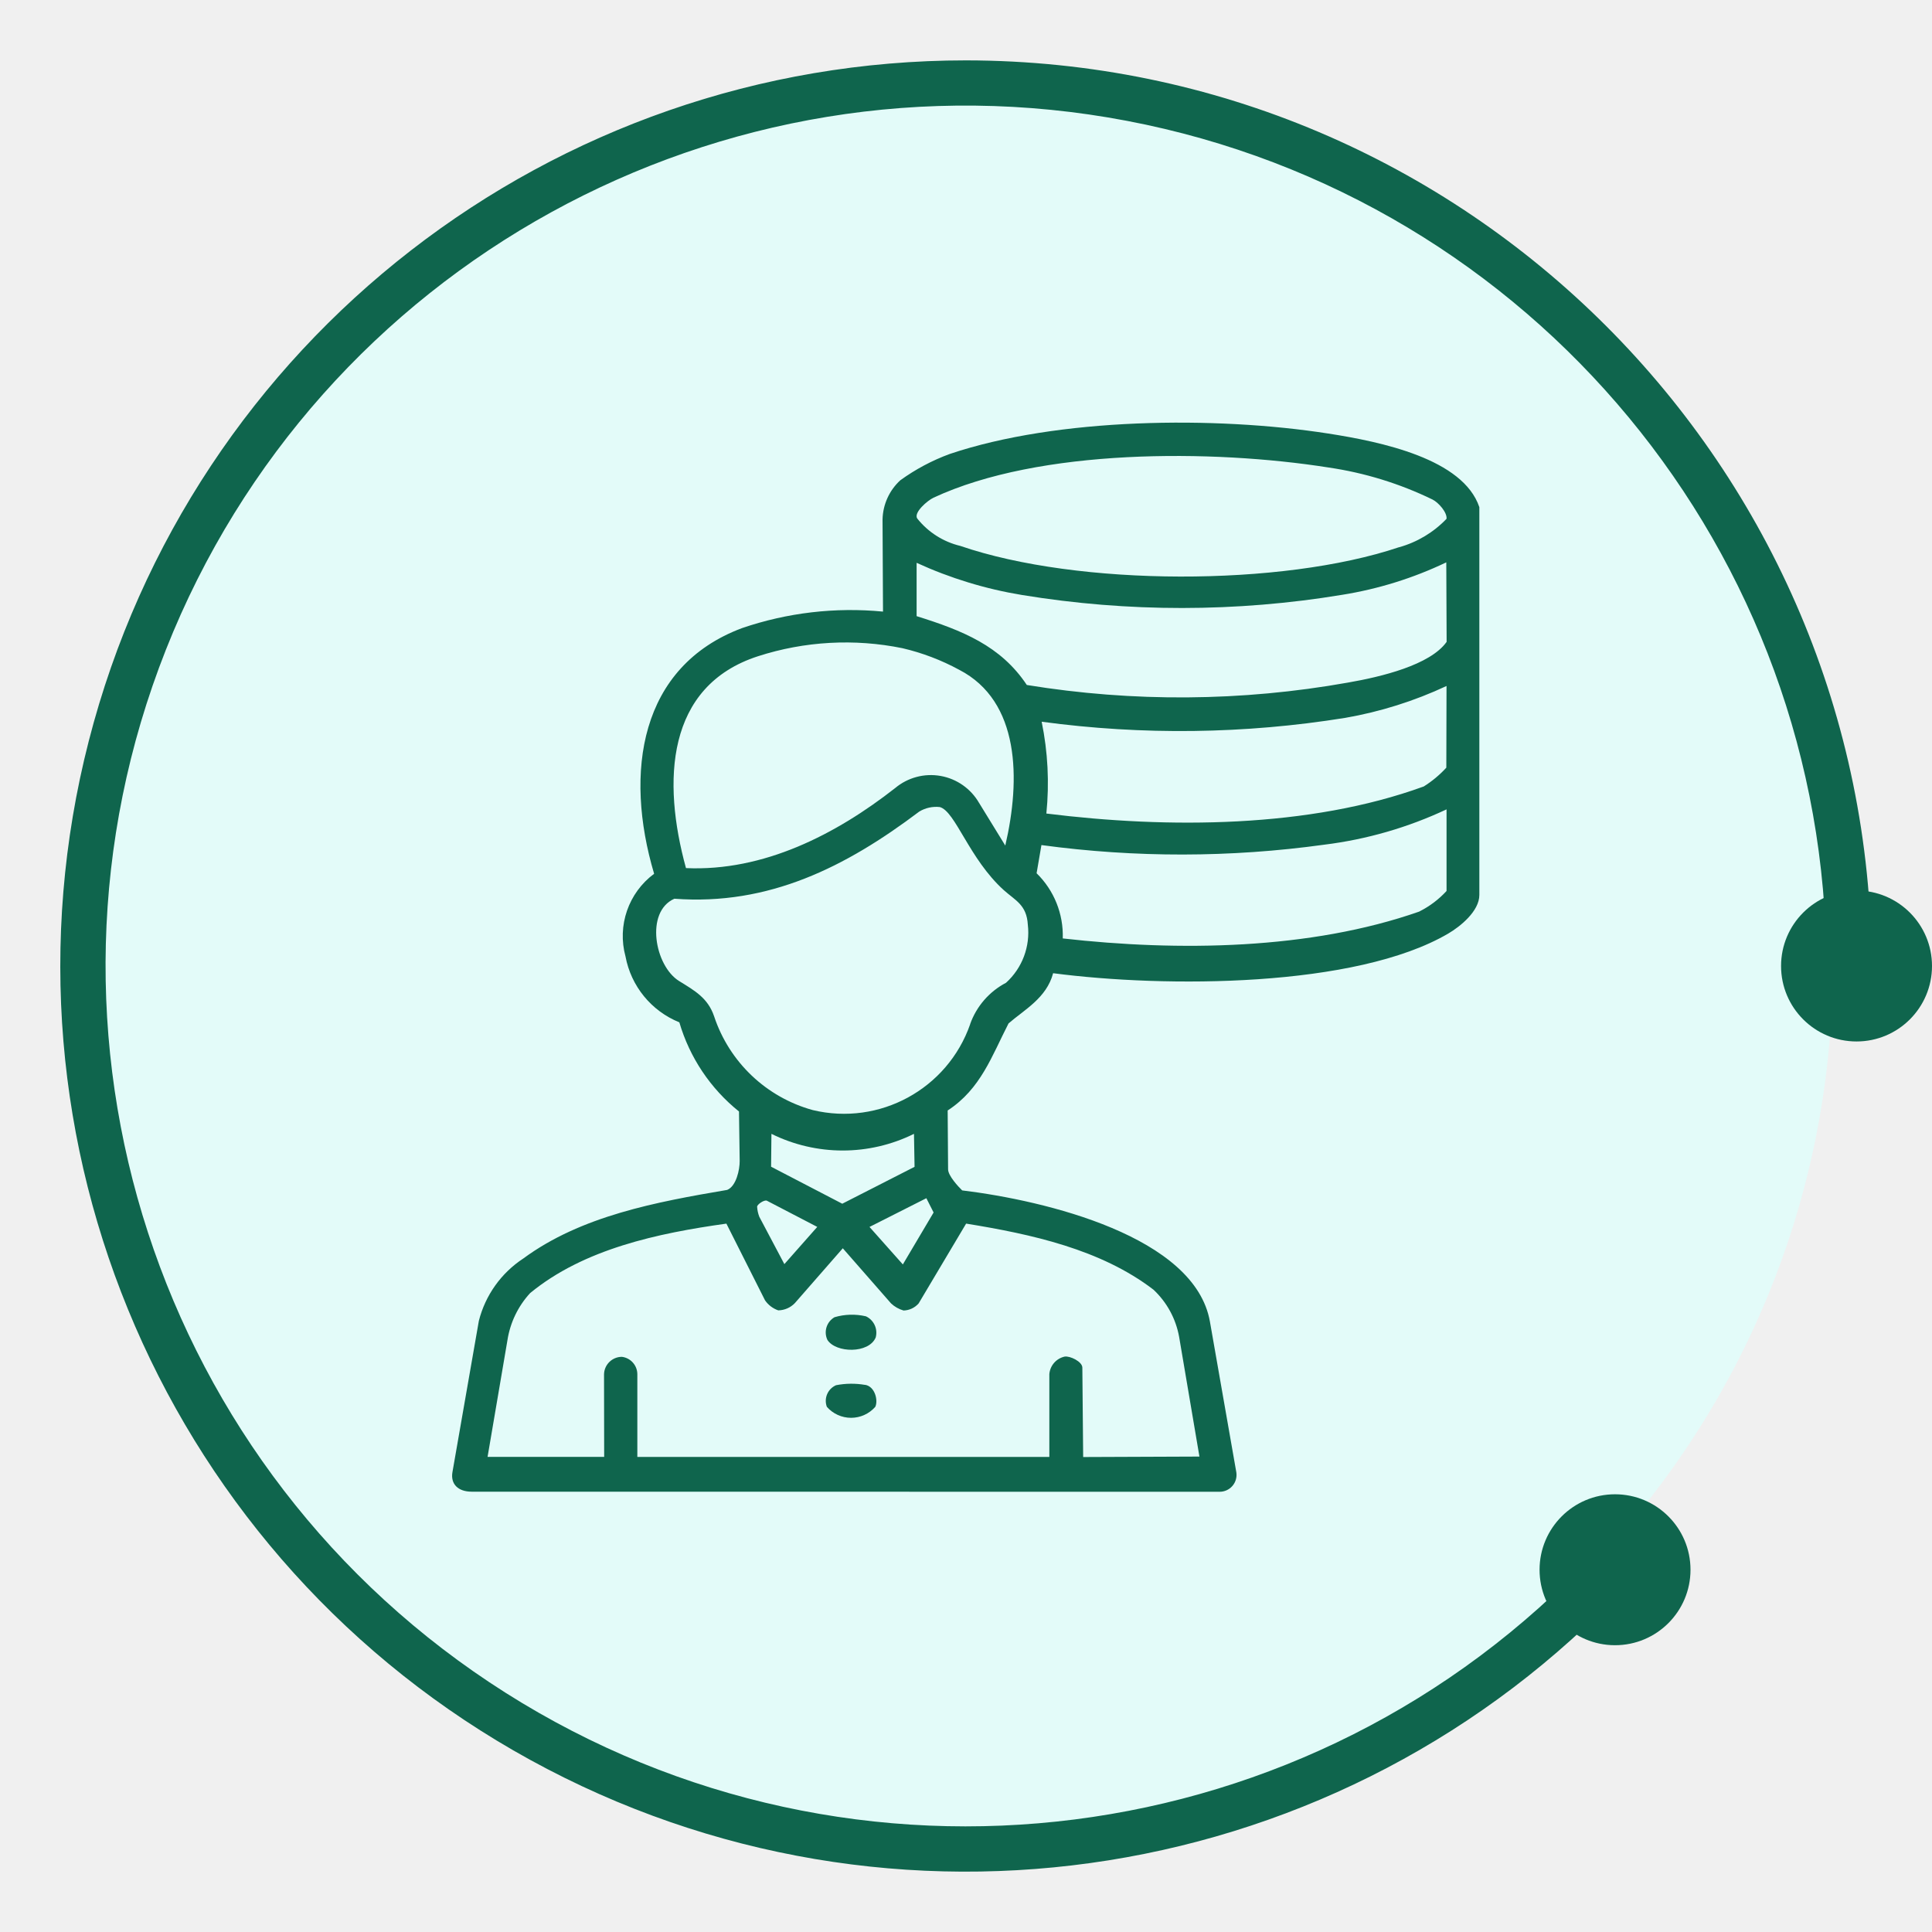
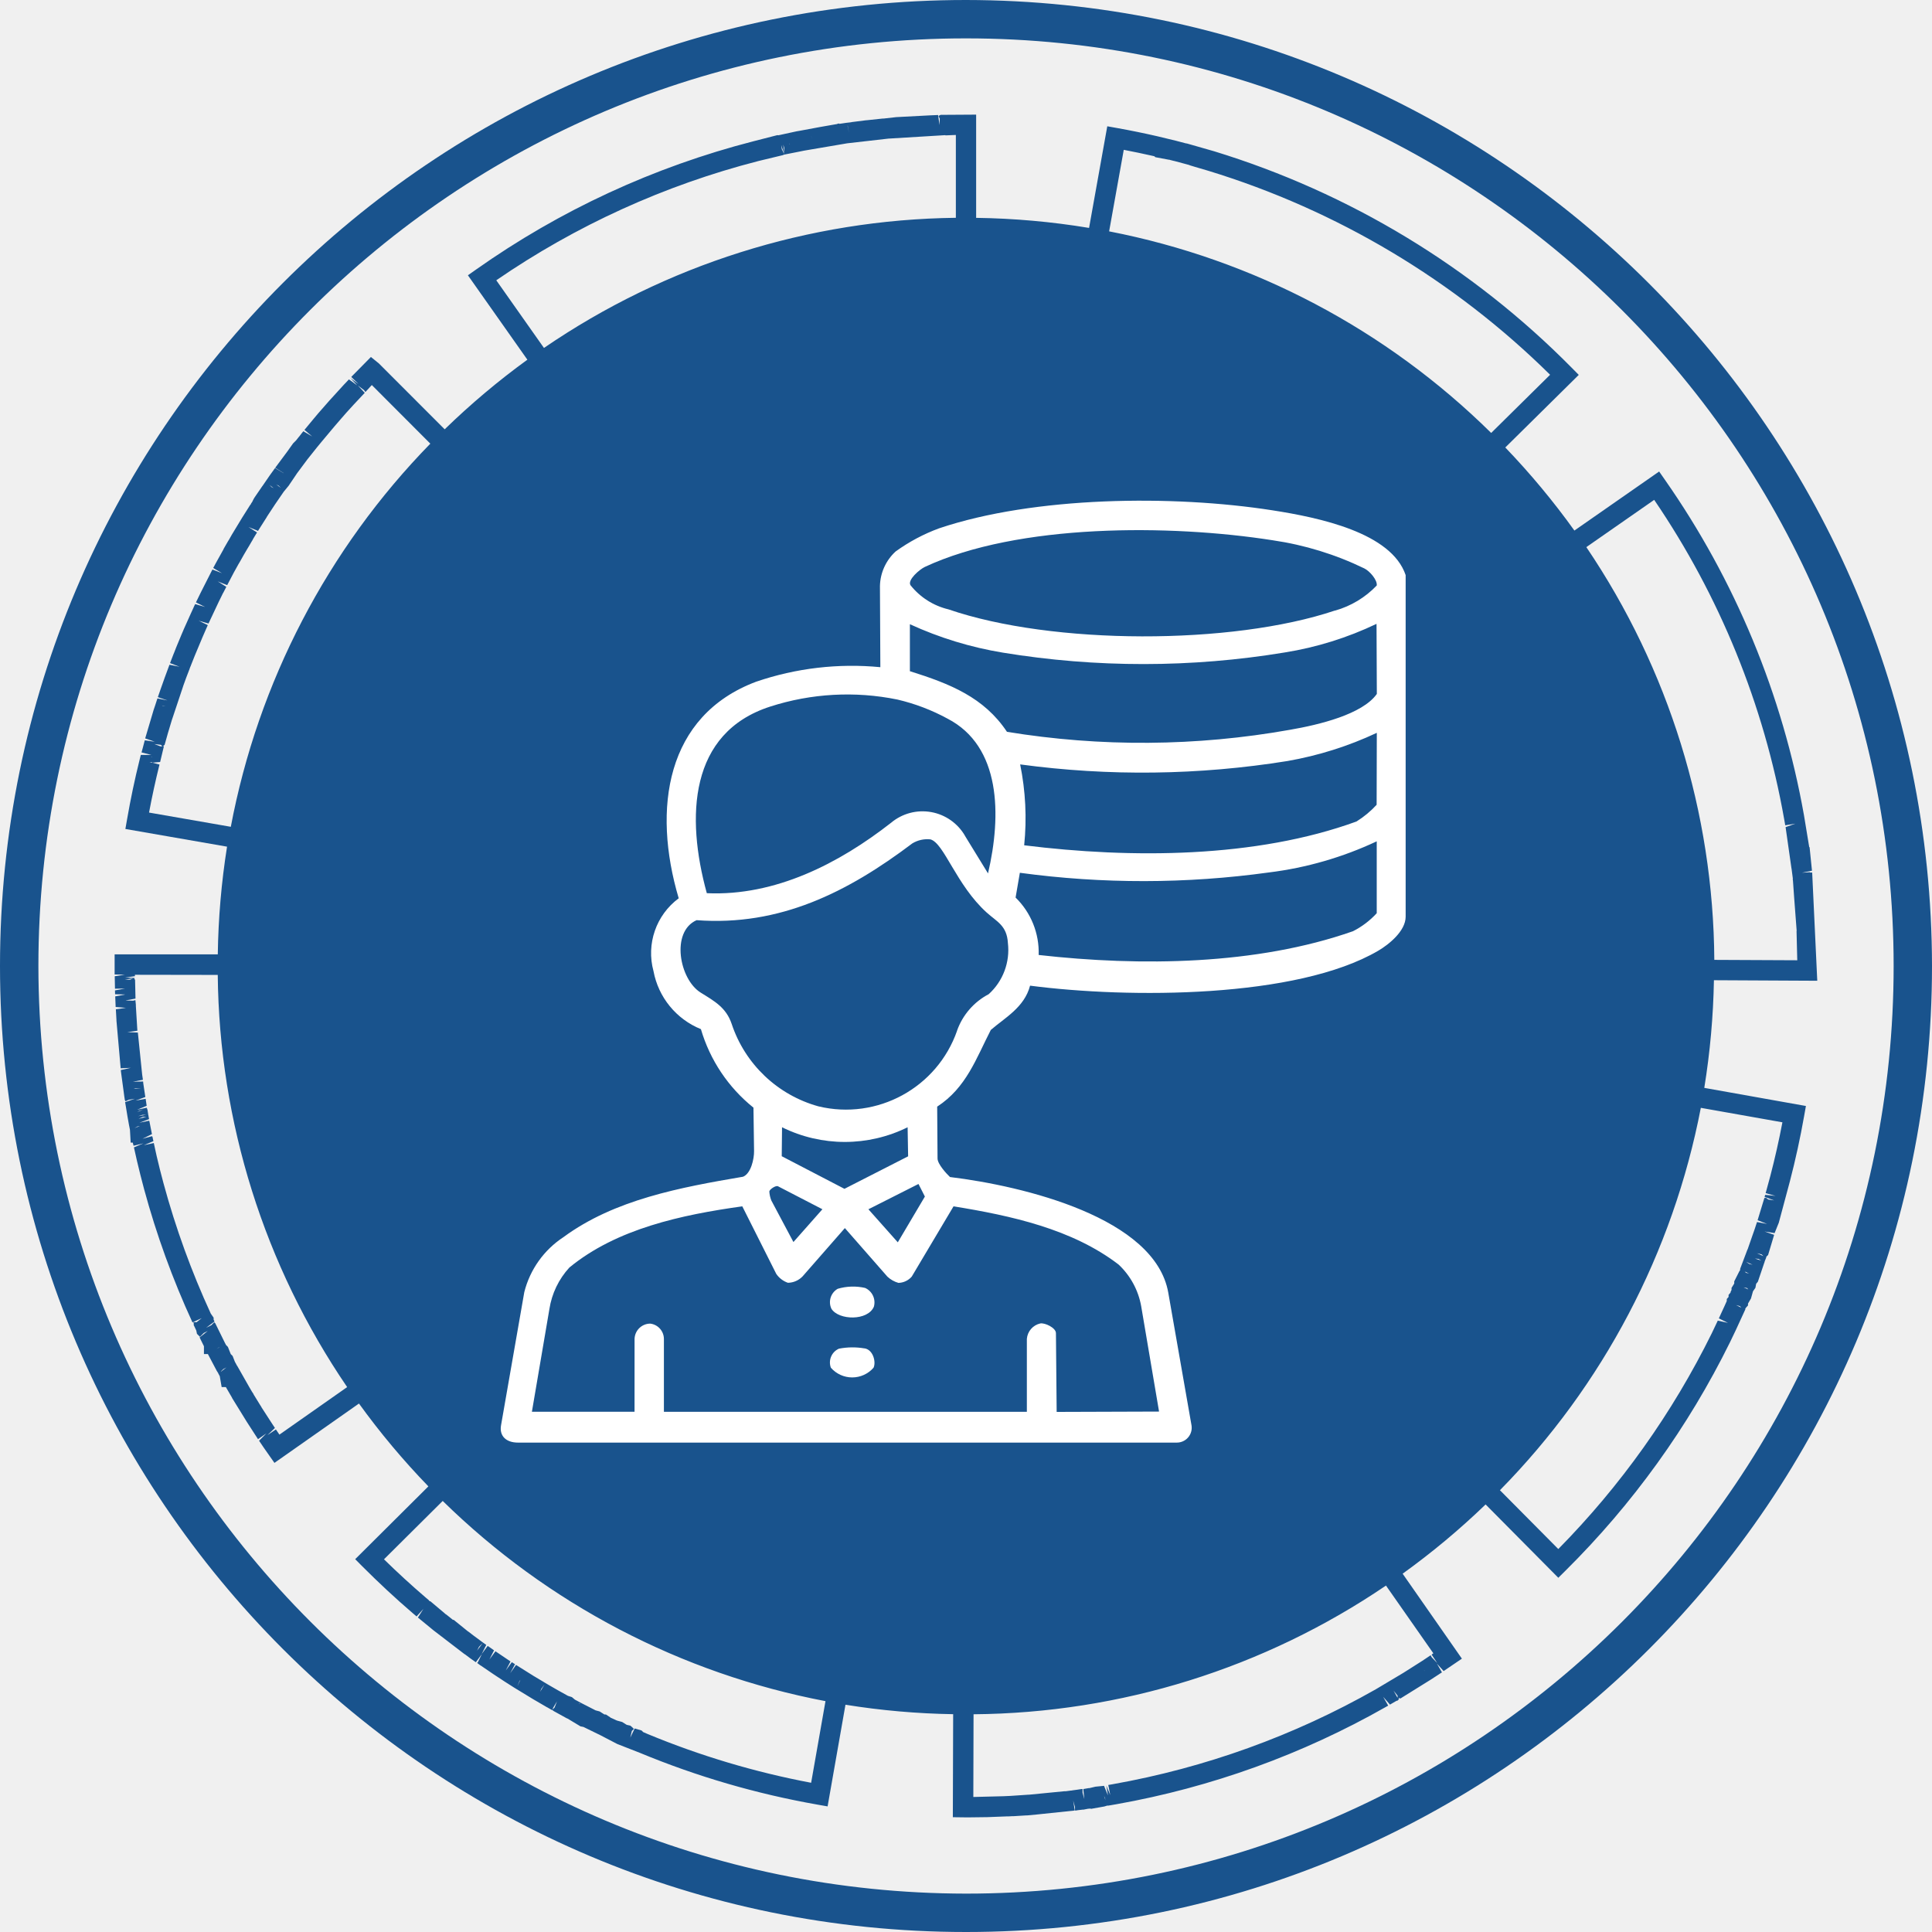
<svg xmlns="http://www.w3.org/2000/svg" width="96" height="96" viewBox="0 0 96 96">
  <defs>
    <clipPath id="clip-path">
-       <rect id="Rectangle_456267" data-name="Rectangle 456267" width="96" height="96" fill="none" />
+       <path id="Trazado_1031300" data-name="Trazado 1031300" d="M1.908,48A46.093,46.093,0,1,1,48,94.093,46.145,46.145,0,0,1,1.908,48M48,0A48,48,0,1,0,96,48,48.054,48.054,0,0,0,48,0Z" fill="#19538d" />
    </clipPath>
    <clipPath id="clip-path-2">
-       <rect id="Rectangle_462605" data-name="Rectangle 462605" width="51.046" height="53.121" fill="#0f654d" />
+       <path id="Trazado_1031301" data-name="Trazado 1031301" d="M32.931,102.036h0Z" transform="translate(-32.926 -102.034)" fill="#19538d" />
+     </clipPath>
+     <clipPath id="clip-path-3">
+       <path id="Trazado_1031302" data-name="Trazado 1031302" d="M13.892,29.206v.027l.08-.1Z" transform="translate(-13.892 -29.128)" fill="#19538d" />
+     </clipPath>
+     <clipPath id="clip-path-4">
+       <path id="Trazado_1031303" data-name="Trazado 1031303" d="M5.942,60.741l0-.04h0a.13.13,0,0,0,0,.041" transform="translate(-5.937 -60.7)" fill="#19538d" />
+     </clipPath>
+     <clipPath id="clip-path-5">
+       <path id="Trazado_1031304" data-name="Trazado 1031304" d="M107.924,54.334h0v0Z" transform="translate(-107.924 -54.311)" fill="#19538d" />
+     </clipPath>
+     <clipPath id="clip-path-6">
+       <path id="Trazado_1031305" data-name="Trazado 1031305" d="M9,42.915H9l.01-.034Z" transform="translate(-9.002 -42.882)" fill="#19538d" />
+     </clipPath>
+     <clipPath id="clip-path-7">
+       <path id="Trazado_1031306" data-name="Trazado 1031306" d="M70.378,8.861l-.026-.01h0l.03.011" transform="translate(-70.348 -8.85)" fill="#19538d" />
+     </clipPath>
+     <clipPath id="clip-path-8">
+       <path id="Trazado_1031307" data-name="Trazado 1031307" d="M17.484,26.319h0v0Z" transform="translate(-17.484 -26.318)" fill="#19538d" />
+     </clipPath>
+     <clipPath id="clip-path-9">
+       <path id="Trazado_1031308" data-name="Trazado 1031308" d="M14.7,28.076a.5.5,0,0,0-.057.079l.033-.042.025-.036Z" transform="translate(-14.639 -28.076)" fill="#19538d" />
+     </clipPath>
+     <clipPath id="clip-path-10">
+       <path id="Trazado_1031309" data-name="Trazado 1031309" d="M11.89,67.969l-.007-.012ZM59.246,8.325l-.017,0,.017,0M54.985,89.432l-.016-.085.075.206ZM30.43,85.443l.033.016,0,.012Zm-.85-.417-.012-.007.018.009Zm-.431-.15.01-.01,0,.012Zm-.291-.139.006-.007.072.034,0,.008Zm-1.272.233.195-.328-.121.31-.1.1Zm1.044-.342,0,0,.006,0,0,0Zm40.906-.181-.187-.335.2.248v.1ZM27,84.021l.161-.214-.218.359Zm-1.087-.377.05-.074-.133.289-.006.007ZM70.872,83.1l0-.007.036.055ZM23.906,81.931l.182-.181-.28.375Zm24.573,3.354A37,37,0,0,0,68.972,78.89l2.355,3.367-.088.062.281.421-.275-.287-.053-.1-.026.017,0,0-.392.262v0l-.946.6,0,0-1.364.813a40.934,40.934,0,0,1-13.067,4.715l-.224.039.1.5-.2-.479.085.5-.195-.479-.426.042-.3.071-.038,0-.267.047.052.5-.089-.318V89l-.049,0v0l-.226.035v0l-.553.074a.545.545,0,0,0-.07,0l-1.747.171c-.025,0-.046.006-.029,0l-.92.062.089.5-.089-.5-.375.017-.031,0-1.427.036Zm-27.034-5.64-.179-.152c-.711-.609-1.41-1.249-2.082-1.908l2.918-2.9a37.092,37.092,0,0,0,19.02,9.948l-.713,4.056a41.063,41.063,0,0,1-8.118-2.42l-.229-.1-.079-.079-.341-.1-.219.456.077-.33.105-.105-.067-.057,0-.009-.112-.094-.18-.039-.226-.143-.258-.071v0l-.05-.022h0l-.248-.114-.251-.165h-.073l-.241-.153-.2-.053h0l-.742-.38v0l-.287-.153h0l-.15-.126-.195-.062h0l-.458-.255-.046-.025h0l-.466-.269h0l-.152-.09,0,0-.063-.038-.01-.007h0l-.41-.245a.81.81,0,0,0-.1-.059l-.854-.536,0,0-.023-.009-.286.407.238-.447-.159-.1-.3.411.235-.447-.748-.506-.3.407.23-.454-.236-.166-.012-.007-.068-.047-.3.406.23-.456-.171-.121,0,0-.477-.353,0,0-.233-.181h0l-.006,0a.472.472,0,0,0-.061-.046l-.672-.544H22.6l0-.007-.272-.219h0l-.075-.057,0,.007-.07-.063,0,0-.694-.584h-.064ZM13.1,70.04l-.008-.019h0a.2.2,0,0,1,.01.023ZM11.2,68.133l.156-.084-.262.205h-.017Zm-.215-1.084H11l-.127.084Zm75.6-1.989-.219-.109.188.052.074.074Zm.156-.986.166.029.071.072Zm.122-.724-.065-.065.222.1Zm.166-.438-.166-.111.326.147Zm.276-.272.186.019.127.085Zm.1-.264.236.06.082.083Zm.736-.575,0,0c-.006.015-.012.03-.02.046Zm-.177-1.068.018,0h-.011ZM6.945,56.073l.113-.022-.248.1H6.8ZM7.2,55.6h.177l-.388.1Zm-.021-.1h.187l-.4.065Zm.031-.268-.176.088-.109.022Zm67.425,18.92a37.1,37.1,0,0,0,9.982-19l4.054.719c-.171.9-.372,1.789-.6,2.664l-.233.855.488.137-.511-.052-.03.1.476.176-.293-.044-.127-.1-.021.03-.038-.019-.022.062h0l-.322,1.056.471.184-.5-.094-.12.364,0,0-.079.224h0l-.158.454h0l-.11.318-.006,0-.375.993.023.01-.055.086h0l0,0-.252.5v.108l-.134.216V64.2l-.048.1v.037l-.007,0-.092.11v.1l-.09.105v.1l-.1.223h0l-.294.639.454.223-.506-.112-.3.631a41.273,41.273,0,0,1-7.625,10.719ZM6.84,54.176h.276l-.371.03Zm-.532-5.394.4-.067-.138.07Zm0-.1.5-.072v-.07l4.116.007a37.008,37.008,0,0,0,6.43,20.481l-3.366,2.362-.175-.259-.419.283.371-.355-.132-.2-.055-.084v0l-.469-.725,0,0-.056-.1,0,.006-.35-.568v-.013l-.083-.125h0l-.1-.173a.113.113,0,0,0-.015-.023l0,0-.62-1.091,0,.009-.03-.054.012.02-.093-.171-.111-.286-.093-.093-.142-.357-.09-.091-.063-.119-.474-.964,0,0-.051-.051-.15.149-.25.122.413-.308-.044-.091v-.1l-.14-.2a41.27,41.27,0,0,1-2.347-6.465c-.122-.451-.237-.905-.344-1.366L7.746,56.9l-.493.108.474-.2-.048-.224H7.67l-.013-.024-.472.128.469-.23-.13-.657-.016,0,0-.009-.477.1.48-.18-.026-.137h0l-.009-.07-.081.011.074-.012,0-.022,0,0h0l-.036-.232-.031-.084.015-.006-.017,0-.007-.014-.474.1.473-.195-.051-.348-.5.089.484-.178-.1-.671h0l-.01-.1-.509.01.5-.094-.038-.26h0l-.214-2.088L6.43,51.39l.5-.07-.075-1.23v-.062L6.832,49.8l-.115.028-.38-.011.5-.094L6.816,48.8l-.046-.09.042-.007-.05-.008-.013,0ZM7.539,37.97h.12V38Zm.064-.25.056,0v.012Zm.467-.532-.3-.114.33.041.073.074ZM8.2,35.18l-.051-.023.183.046Zm.869-.591.008-.023-.011.033,0-.01M85.287,47.8A37.02,37.02,0,0,0,78.928,27.29L82.3,24.942A40.8,40.8,0,0,1,88.757,40.8l.055.313.5-.082-.483.173.294,2.066,0-.022.069.533-.011,0,.014.081h0l.057.81.128,1.69-.007,0,.036,1.457ZM14.2,24.524l0,0Zm-.6-.215-.106-.107.209.156Zm.431.016-.2-.149.121.062.1.1Zm2.689-3.057-.007.009Zm1.859-2.032,2.908,2.913a37.093,37.093,0,0,0-9.914,19.038L7.51,40.48c.149-.8.324-1.6.519-2.387L7.673,38l.388-.033.187-.781H8.206l.046-.055.017,0h0l.01,0,.171-.606h0l.2-.665c.009-.022.017-.044.025-.071L9.2,34.216l0-.006.149-.412h0l0,0a.387.387,0,0,0,.031-.082l.144-.373a.2.2,0,0,0,.009-.033.329.329,0,0,0,.031-.079c.02-.039.026-.053.022-.053l.193-.486h0l.4-.956c.011-.023.019-.041.018-.041l0,0,.124-.283c.013-.027.023-.051.028-.064l.081-.183-.455-.219.49.14.518-1.1c.015-.027.026-.051.034-.067l.156-.318a.3.3,0,0,0,.022-.043l0,.006.155-.3-.428-.271.471.187.232-.442h0l.1-.191h0l.1-.179h0l.115-.209h0l.1-.169h0l.188-.334h0l.159-.27h0l.106-.175h0l.106-.184h0l.068-.111,0-.01.156-.259h0l.054-.084-.425-.272.472.194.108-.171h0l.334-.526,0-.008.386-.585c0-.008.011-.017.016-.025l0,0,.438-.638.238-.288.41-.607-.016.019.542-.728,0,0,.5-.627,0,0,.026-.03a.218.218,0,0,0,.037-.045l-.008.009.165-.2h0l.63-.752.306-.354c.027-.029.034-.042.033-.038l.262-.3a.249.249,0,0,0,.029-.031l0,0,.322-.354h0l.546-.582-.344-.37.314.241.057.084.028-.019,0,0ZM55.216,11.6l.727-4.051c.482.093.962.193,1.436.3l.086.02.047.046.642.12c.027.007.058.013.04,0a.559.559,0,0,0,.109.032l.1.026a.385.385,0,0,0,.06.013l0,0a.449.449,0,0,0,.072.019l.64.172v0l.05.015A.271.271,0,0,1,59.18,8.3h0l.07.026.164.049h0l.048.015v0l.681.2A41.4,41.4,0,0,1,77.128,18.726L74.2,21.617A37.093,37.093,0,0,0,55.216,11.6M38.953,7.524l-.031-.21.152.45Zm.073-.234.051.169v.284Zm.313-.021-.008-.046.022.06Zm1.079-.392V6.868L40.446,7ZM47.6,6.81v4.116a37.012,37.012,0,0,0-20.467,6.467l-2.369-3.362a40.982,40.982,0,0,1,13.02-5.924L39,7.814h0l.08-.033.007.012,0-.01.744-.147h0l.225-.046v0l2.145-.365v0L44.26,6.99l.014,0,2.794-.17.026.011Zm-5.377-.439V6.334l.067.368Zm4.622-.56-.106.052L46.8,6l-.011.319-.071-.5-.4.017v0l-1.681.088-.628.071-.047,0-.8.085-.02,0-.707.089a.214.214,0,0,0-.052.012l-.2.023h-.007l-.359.053-.037-.018-.116.036-.012,0-.8.14,0,0L39.856,6.6v0l-.151.026H39.7l-.917.2-.05-.008-1.2.308a41.988,41.988,0,0,0-13.766,6.366l-.413.291,2.955,4.194A37.524,37.524,0,0,0,22.2,21.436L18.93,18.163l-.395-.321-.961.975h0l-.012.015,0,0,0,.006.357.347-.409-.3.347.37-.416-.3a.391.391,0,0,0-.047.052l-.213.224h0l-.713.782h0l-.548.625h0l-.212.252h0l-.477.576.386.325-.44-.259-.075.093-.012.016-.113.147c-.014.015-.029.03-.041.046l-.045.059h0l-.075.094,0,0-.147.147-.3.421,0,0-.59.793.41.256.016.016-.435-.258-.238.33a.381.381,0,0,0-.04.057l-.336.49,0,0-.023.029-.3.437h0l-.089.132-.028.046L12.655,25l.017-.022-.046.079h0l-.051.074h0l0,.01.006,0-.02.026-.007,0-.051.079h0l-.364.576h0l-.49.808a.188.188,0,0,0-.022.036l-.138.244a.607.607,0,0,0-.062.1h0l-.176.306a.547.547,0,0,0-.051.1l-.372.669h0l-.13.242.435.258-.474-.182-.587,1.158h0l-.232.476.453.226L9.8,30.121l-.066.142a.644.644,0,0,0-.028.065l-.127.277h0l-.344.767-.021.051-.114.267c-.006.014-.012.027-.016.04l0,0h0l-.208.5c0,.011-.009.022-.013.032l-.106.271a.5.5,0,0,0-.027.064l-.177.457.472.18-.5-.1-.214.58a.15.15,0,0,0-.011.028l-.166.468h0l-.047.132h0l-.135.388h0l0,.017.474.161-.5-.1-.108.334h0l-.082.243h0l-.418,1.41.479.166-.5-.07-.1.381h0l-.025.091h0l-.035.13.49.123H7.1l-.055.224c-.243.971-.451,1.966-.623,2.955l-.088.5,5.052.879a37.483,37.483,0,0,0-.46,5.352L5.8,47.525l0,1,.505.01-.5.078.012.62.5-.01-.5.094.006.191.506.012-.5.094.02.473,0,.053.512.043-.5.072.03.537c0,.019,0,.033,0,.033v0L6.1,53.187l.506-.024-.5.112.018.152h0l.129.951h0l.026.2h0l.031.2h.006l.025.051.164-.08.3-.048-.484.167.052.309h0l.031.193h0l.038.232h0l.075.418h0l.044.222,0,0,.036.638H6.7l.041.157.49-.121-.472.2.151.672q.165.7.353,1.4a42.3,42.3,0,0,0,2.405,6.626l.46-.213-.252.2H9.715l.022.11-.017.013.137.292.034.166.147.147.19-.19.2-.1-.406.321.216.438v.387h.195l.429.812.007.016.074.114h0l.013.033,0,0,.068.126.094.542h.209l.308.529v.01l.734,1.19h0l.439.679h0l.117.18.415-.288-.364.364q.232.347.474.688l.291.414,4.2-2.949a37.358,37.358,0,0,0,3.449,4.116l-3.637,3.618.357.359c.8.8,1.64,1.585,2.5,2.321l.195.166.338-.377-.274.43.773.635v0l1.51,1.158c.025.02.061.045.061.039l.255.192.018.013.262.185.3-.407-.2.406-.036.036.169.126.007,0,.611.416a.419.419,0,0,0,.059.04l.487.32a.325.325,0,0,0,.033.022l.421.268a.065.065,0,0,0,.016.011l.018.011h0l.122.075v0l.577.351v0l.19.116h0l.108.065v0l.659.384.006,0a.63.63,0,0,0,.07.041l.159.09,0,0,.022.007,0-.008.048.038,0,.006.665.367.054.022,0,0,.633.382.149.03h0l.848.414.832.433,1.124.44a42.04,42.04,0,0,0,8.828,2.573l.5.088.888-5.052a37.338,37.338,0,0,0,5.351.47L47.45,90.4l.727.009.879-.011h.074l.985-.038a.731.731,0,0,0,.082,0l.19-.01a.447.447,0,0,0,.068,0l.629-.039.051,0,.493-.046h0l1.854-.194v0l.026-.008-.079-.489.091.321v.173l.044,0,.014,0,.059-.013h0l.258-.031h.045l.233-.045h.05l.055-.012.035.018.665-.118.165-.05.006.012.435-.075a41.923,41.923,0,0,0,13.376-4.829l.123-.07-.251-.438.339.388.265-.154h0l.072-.04.034,0,.059-.058,0-.007.022-.022-.033-.034.06-.014.027.034,1.518-.944,0,0,.418-.272,0,0,.05-.034a.723.723,0,0,0,.091-.057l-.253-.438.332.369,0,.007h0l0,0,.912-.619L69.8,78.3a37.347,37.347,0,0,0,4.123-3.441l3.613,3.644.359-.356A42.31,42.31,0,0,0,86.066,66.8c.089-.181.177-.363.291-.608l.479-1.042-.017-.007.042-.061h0l.1-.112v-.091l.148-.254.1-.357,0,0,.121-.175.037-.2.084-.1.314-.929h0l.025-.065-.007,0,.086-.214h0l.007-.023-.016,0,.1-.1.3-1-.477-.166.5.081.209-.519.551-2.057c.277-1.062.515-2.154.707-3.241l.089-.5-5.05-.9a37.536,37.536,0,0,0,.479-5.349l5.135.026-.253-5.376-.1,0-.017-.017-.393.025.5-.1-.118-1.162-.023-.022V42.17l-.256-1.555a41.847,41.847,0,0,0-6.908-16.667l-.289-.415-4.211,2.934a37.506,37.506,0,0,0-3.434-4.128l3.651-3.607-.355-.359A42.43,42.43,0,0,0,60.435,7.621l-1.343-.384a.379.379,0,0,0-.04-.008l-.017,0-.412-.108a.668.668,0,0,0-.065-.018l-.949-.229q-.984-.226-1.985-.406l-.5-.089-.905,5.05a37.388,37.388,0,0,0-5.611-.5V5.8Z" transform="translate(-5.798 -5.797)" fill="#19538d" />
+     </clipPath>
+     <clipPath id="clip-path-11">
+       <rect id="Rectángulo_462605" data-name="Rectángulo 462605" width="44.968" height="46.796" fill="#fff" />
    </clipPath>
  </defs>
-   <g id="img10" transform="translate(479.746 8495) rotate(180)">
-     <path id="Path_999622" data-name="Path 999622" d="M43.07,0A43.07,43.07,0,1,1,0,43.07,43.071,43.071,0,0,1,43.07,0" transform="translate(388.676 8403.93)" fill="#e3fbf9" />
-     <g id="Group_1179902" data-name="Group 1179902" transform="translate(383.746 8399)">
-       <g id="Group_1179905" data-name="Group 1179905" clip-path="url(#clip-path)">
-         <path id="Path_999618" data-name="Path 999618" d="M48,0A48,48,0,1,1,0,48,48,48,0,0,1,48,0" fill="none" />
-         <path id="Path_999619" data-name="Path 999619" d="M3.75,59A3.75,3.75,0,1,1,0,62.75,3.75,3.75,0,0,1,3.75,59" transform="translate(0 -14.75)" fill="#0f654d" />
-         <path id="Path_999620" data-name="Path 999620" d="M19.75,19A3.75,3.75,0,1,1,16,22.75,3.75,3.75,0,0,1,19.75,19" transform="translate(-4 -4.75)" fill="#0f654d" />
-         <path id="Path_999621" data-name="Path 999621" d="M49,94A45.051,45.051,0,0,1,4,49H6.25A42.75,42.75,0,1,0,17.806,19.768l-1.641-1.539A45,45,0,1,1,49,94" transform="translate(-1 -1)" fill="#0f654d" />
-         <rect id="Rectangle_456268" data-name="Rectangle 456268" width="96" height="96" fill="none" />
-         <rect id="Rectangle_456269" data-name="Rectangle 456269" width="96" height="96" fill="none" />
+   <g id="Grupo_1213533" data-name="Grupo 1213533" transform="translate(0.035 0.318)">
+     <g id="Grupo_1180190" data-name="Grupo 1180190" transform="translate(-0.035 -0.318)">
+       <g id="Grupo_1180171" data-name="Grupo 1180171" transform="translate(0 0)">
+         <g id="Grupo_1180170" data-name="Grupo 1180170" clip-path="url(#clip-path)">
+           <path id="Trazado_1031398" data-name="Trazado 1031398" d="M0,0H135.765V135.764H0Z" transform="translate(-48 48) rotate(-45)" fill="#19538d" />
+         </g>
+       </g>
+       <g id="Grupo_1180173" data-name="Grupo 1180173" transform="translate(27.779 84.462)">
+         <g id="Grupo_1180172" data-name="Grupo 1180172" clip-path="url(#clip-path-2)">
+           <rect id="Rectángulo_458951" data-name="Rectángulo 458951" width="0.005" height="0.005" transform="translate(-0.001 0.001) rotate(-45)" fill="#19538d" />
+         </g>
+       </g>
+       <g id="Grupo_1180175" data-name="Grupo 1180175" transform="translate(13.642 24.572)">
+         <g id="Grupo_1180174" data-name="Grupo 1180174" clip-path="url(#clip-path-3)">
+           <rect id="Rectángulo_458952" data-name="Rectángulo 458952" width="0.13" height="0.13" transform="matrix(0.707, -0.707, 0.707, 0.707, -0.052, 0.052)" fill="#19538d" />
+         </g>
+       </g>
+       <g id="Grupo_1180177" data-name="Grupo 1180177" transform="translate(5.83 51.21)">
+         <g id="Grupo_1180176" data-name="Grupo 1180176" clip-path="url(#clip-path-4)">
+           <rect id="Rectángulo_458953" data-name="Rectángulo 458953" width="0.033" height="0.033" transform="translate(-0.021 0.021) rotate(-45.002)" fill="#19538d" />
+         </g>
+       </g>
+       <g id="Grupo_1180179" data-name="Grupo 1180179" transform="translate(90.245 45.821)">
+         <g id="Grupo_1180178" data-name="Grupo 1180178" clip-path="url(#clip-path-5)">
+           <path id="Trazado_1031310" data-name="Trazado 1031310" d="M0,0H.018V.018H0Z" transform="translate(-0.012 0.011) rotate(-45.009)" fill="#19538d" />
+         </g>
+       </g>
+       <g id="Grupo_1180181" data-name="Grupo 1180181" transform="translate(8.84 36.178)">
+         <g id="Grupo_1180180" data-name="Grupo 1180180" clip-path="url(#clip-path-6)">
+           <rect id="Rectángulo_458955" data-name="Rectángulo 458955" width="0.031" height="0.031" transform="translate(-0.017 0.017) rotate(-44.999)" fill="#19538d" />
+         </g>
+       </g>
+       <g id="Grupo_1180183" data-name="Grupo 1180183" transform="translate(59.35 8.691)">
+         <g id="Grupo_1180182" data-name="Grupo 1180182" clip-path="url(#clip-path-7)">
+           <rect id="Rectángulo_458956" data-name="Rectángulo 458956" width="0.029" height="0.029" transform="matrix(0.707, -0.707, 0.707, 0.707, -0.005, 0.005)" fill="#19538d" />
+         </g>
+       </g>
+       <g id="Grupo_1180185" data-name="Grupo 1180185" transform="translate(17.169 22.205)">
+         <g id="Grupo_1180184" data-name="Grupo 1180184" clip-path="url(#clip-path-8)">
+           <rect id="Rectángulo_458957" data-name="Rectángulo 458957" width="0.002" height="0.002" transform="matrix(0.706, -0.708, 0.708, 0.706, -0.001, 0.001)" fill="#19538d" />
+         </g>
+       </g>
+       <g id="Grupo_1180187" data-name="Grupo 1180187" transform="translate(14.375 23.685)">
+         <g id="Grupo_1180186" data-name="Grupo 1180186" clip-path="url(#clip-path-9)">
+           <rect id="Rectángulo_458958" data-name="Rectángulo 458958" width="0.097" height="0.097" transform="translate(-0.039 0.039) rotate(-45)" fill="#19538d" />
+         </g>
+       </g>
+       <g id="Grupo_1180189" data-name="Grupo 1180189" transform="translate(5.694 5.693)">
+         <g id="Grupo_1180188" data-name="Grupo 1180188" clip-path="url(#clip-path-10)">
+           <path id="Trazado_1031399" data-name="Trazado 1031399" d="M0,0H119.664V119.663H0Z" transform="translate(-42.308 42.308) rotate(-45)" fill="#19538d" />
+         </g>
      </g>
    </g>
-     <g id="Group_1179903" data-name="Group 1179903" transform="translate(458.745 8474.508) rotate(180)">
-       <g id="Group_1099618" data-name="Group 1099618" transform="translate(0.464 -0.492)">
-         <rect id="Rectangle_401104" data-name="Rectangle 401104" width="54.153" height="54.806" transform="translate(0)" fill="none" />
+     <g id="Grupo_1213539" data-name="Grupo 1213539" transform="translate(23.501 24.174)">
+       <g id="Grupo_1099618" data-name="Grupo 1099618" transform="translate(0.464 -0.492)">
+         <rect id="Rectángulo_401104" data-name="Rectángulo 401104" width="47.705" height="48.28" transform="translate(0)" fill="none" />
      </g>
-       <g id="Group_1212942" data-name="Group 1212942" transform="translate(1.464 0.508)">
-         <g id="Group_1212941" data-name="Group 1212941" clip-path="url(#clip-path-2)">
-           <path id="Path_1278787" data-name="Path 1278787" d="M.974,53.12c-.687,0-1.059-.388-.957-.973l1.312-7.516a5.244,5.244,0,0,1,2.211-3.1c2.873-2.116,6.6-2.807,10.127-3.406.448-.18.628-1,.622-1.447l-.034-2.45a8.878,8.878,0,0,1-2.964-4.43,4.4,4.4,0,0,1-2.675-3.273,3.848,3.848,0,0,1,1.422-4.109c-1.5-5.043-.72-10.3,4.367-12.207a16.7,16.7,0,0,1,7.006-.82l-.023-4.581a2.727,2.727,0,0,1,.882-1.944,10.176,10.176,0,0,1,2.455-1.307C30.091-.25,37.9-.335,43.528.54,46.179.952,50.237,1.8,51.043,4.2l0,19.267c0,.809-.949,1.57-1.546,1.92-4.6,2.694-14.06,2.7-19.633,1.97-.326,1.236-1.434,1.815-2.215,2.495-.829,1.61-1.378,3.255-3.025,4.326l.021,2.924c0,.317.514.869.7,1.047,4.148.506,11.569,2.288,12.311,6.524l1.312,7.487a.838.838,0,0,1-.839.964ZM47.058,6.19a5.194,5.194,0,0,0,2.354-1.411c.04-.314-.4-.814-.7-.961a17.676,17.676,0,0,0-5.167-1.59c-5.787-.911-14.363-.951-19.622,1.5-.3.139-1,.738-.812,1.033a3.888,3.888,0,0,0,2.142,1.364c5.856,2.012,15.972,2.027,21.8.064M49.417,10.9,49.4,6.942a18.941,18.941,0,0,1-5.175,1.613,48.945,48.945,0,0,1-15.9.01,20.573,20.573,0,0,1-5.244-1.6l0,2.65c2.276.712,4.181,1.472,5.476,3.42a47.412,47.412,0,0,0,15.956-.119c1.662-.287,4.084-.874,4.9-2.018m-23.226,8,1.3,2.116c.768-3.291.73-7.173-2.287-8.732a11.285,11.285,0,0,0-2.825-1.075,14.155,14.155,0,0,0-7.176.4c-4.577,1.483-4.765,6.216-3.578,10.527,3.86.174,7.456-1.676,10.394-3.977a2.765,2.765,0,0,1,4.173.744m22.086-.819a5.449,5.449,0,0,0,1.128-.938l.01-4.059a19.92,19.92,0,0,1-5.033,1.584,51.483,51.483,0,0,1-15.084.192,15.144,15.144,0,0,1,.233,4.562c6.045.754,13.071.726,18.746-1.343M25.739,29.89a3.734,3.734,0,0,1,1.785-2.058,3.362,3.362,0,0,0,1.083-2.886c-.057-.987-.618-1.2-1.191-1.714-1.722-1.551-2.407-3.921-3.182-4.131a1.625,1.625,0,0,0-1.021.224c-3.655,2.757-7.477,4.682-12.169,4.331-1.467.649-.975,3.339.233,4.088.775.48,1.433.84,1.744,1.761a7.169,7.169,0,0,0,4.9,4.653,6.641,6.641,0,0,0,7.822-4.268m22.319-5.6a4.687,4.687,0,0,0,1.351-1.019l0-4.055a20.1,20.1,0,0,1-6.079,1.755,51.725,51.725,0,0,1-14.051.019l-.24,1.4a4.327,4.327,0,0,1,1.3,3.239c5.766.652,12.295.566,17.721-1.337M22.979,36.978l-.029-1.639a7.985,7.985,0,0,1-7.083,0l-.017,1.633,3.537,1.839Zm-.582,4.85,1.528-2.581-.36-.71-2.825,1.428Zm-5.887-.016,1.634-1.849-2.5-1.3c-.125-.065-.494.184-.488.3a1.635,1.635,0,0,0,.11.5Zm20.624,9.563-1.009-5.949a4.237,4.237,0,0,0-1.275-2.344c-2.618-2.006-6.064-2.757-9.309-3.283l-2.358,3.964a1.03,1.03,0,0,1-.751.354,1.515,1.515,0,0,1-.619-.35l-2.4-2.742-2.38,2.723a1.173,1.173,0,0,1-.827.362,1.317,1.317,0,0,1-.658-.5L13.629,39.8c-3.407.476-7.085,1.257-9.753,3.452a4.472,4.472,0,0,0-1.127,2.344l-.987,5.795H7.556l-.007-4.107a.889.889,0,0,1,.889-.865.876.876,0,0,1,.766.861l0,4.112H29.676l0-4.114a.975.975,0,0,1,.757-.87c.263-.048.88.247.883.545l.041,4.445Z" transform="translate(0 0.001)" fill="#0f654d" />
-           <path id="Path_1278788" data-name="Path 1278788" d="M120.43,282.82a.9.9,0,0,1,.489,1.054c-.341.811-1.982.777-2.4.119a.872.872,0,0,1,.353-1.126,3.047,3.047,0,0,1,1.554-.047" transform="translate(-99.871 -238.415)" fill="#0f654d" />
-           <path id="Path_1278789" data-name="Path 1278789" d="M120.387,304.642c.5.078.661.786.51,1.095a1.6,1.6,0,0,1-2.406,0,.849.849,0,0,1,.457-1.075,3.992,3.992,0,0,1,1.438-.016" transform="translate(-99.87 -256.832)" fill="#0f654d" />
+       <g id="Grupo_1212942" data-name="Grupo 1212942" transform="translate(1.345 0.389)">
+         <g id="Grupo_1212941" data-name="Grupo 1212941" clip-path="url(#clip-path-11)">
+           <path id="Trazado_1278787" data-name="Trazado 1278787" d="M.858,46.8c-.605,0-.933-.342-.843-.857l1.156-6.621a4.62,4.62,0,0,1,1.948-2.733c2.531-1.864,5.811-2.472,8.921-3,.395-.159.553-.884.548-1.275l-.03-2.158a7.821,7.821,0,0,1-2.611-3.9,3.879,3.879,0,0,1-2.356-2.883,3.39,3.39,0,0,1,1.253-3.619C7.522,15.3,8.209,10.674,12.691,8.992a14.707,14.707,0,0,1,6.172-.722l-.02-4.035a2.4,2.4,0,0,1,.777-1.713A8.965,8.965,0,0,1,21.783,1.37C26.509-.221,33.385-.3,38.345.475c2.335.363,5.91,1.112,6.62,3.22l0,16.973c0,.713-.836,1.383-1.362,1.691-4.049,2.373-12.386,2.376-17.3,1.736-.287,1.089-1.263,1.6-1.951,2.2-.731,1.419-1.214,2.867-2.665,3.811l.018,2.576c0,.279.452.766.619.922,3.654.446,10.191,2.016,10.846,5.747l1.156,6.6a.738.738,0,0,1-.739.849Zm40.6-41.342A4.575,4.575,0,0,0,43.529,4.21c.035-.276-.352-.717-.615-.846a15.571,15.571,0,0,0-4.552-1.4c-5.1-.8-12.653-.838-17.286,1.323-.263.123-.88.65-.715.91a3.425,3.425,0,0,0,1.887,1.2c5.159,1.772,14.07,1.786,19.207.057M43.533,9.6l-.015-3.483a16.686,16.686,0,0,1-4.559,1.421,43.118,43.118,0,0,1-14.009.009,18.123,18.123,0,0,1-4.619-1.412l0,2.334c2,.627,3.683,1.3,4.824,3.013a41.767,41.767,0,0,0,14.056-.1c1.464-.252,3.6-.77,4.318-1.777m-20.46,7.048,1.144,1.864c.677-2.9.643-6.319-2.015-7.692a9.941,9.941,0,0,0-2.488-.947,12.47,12.47,0,0,0-6.322.35C9.36,11.528,9.194,15.7,10.24,19.5c3.4.153,6.569-1.476,9.157-3.5a2.436,2.436,0,0,1,3.676.655m19.456-.722a4.8,4.8,0,0,0,.994-.826l.009-3.575a17.549,17.549,0,0,1-4.434,1.4,45.354,45.354,0,0,1-13.288.169,13.341,13.341,0,0,1,.2,4.019c5.325.664,11.514.64,16.514-1.183M22.674,26.331a3.29,3.29,0,0,1,1.573-1.813,2.962,2.962,0,0,0,.954-2.542c-.05-.869-.545-1.056-1.049-1.51-1.517-1.366-2.12-3.454-2.8-3.64a1.432,1.432,0,0,0-.9.2c-3.219,2.429-6.586,4.124-10.72,3.815-1.292.572-.859,2.942.205,3.6.682.423,1.263.74,1.537,1.551a6.316,6.316,0,0,0,4.313,4.1,5.85,5.85,0,0,0,6.89-3.76m19.661-4.937a4.129,4.129,0,0,0,1.19-.9l0-3.572a17.7,17.7,0,0,1-5.355,1.546,45.566,45.566,0,0,1-12.378.017l-.212,1.231a3.812,3.812,0,0,1,1.147,2.853c5.08.574,10.831.5,15.611-1.178M20.243,32.575l-.025-1.444a7.034,7.034,0,0,1-6.24,0l-.015,1.439,3.116,1.62Zm-.513,4.273,1.346-2.274-.318-.625L18.27,35.206Zm-5.186-.014,1.44-1.629-2.207-1.142c-.11-.057-.435.162-.43.267a1.44,1.44,0,0,0,.1.441Zm18.168,8.424-.889-5.241A3.733,3.733,0,0,0,30.7,37.952c-2.306-1.768-5.342-2.428-8.2-2.892l-2.077,3.492a.907.907,0,0,1-.661.312,1.334,1.334,0,0,1-.546-.308L17.1,36.141,15,38.54a1.033,1.033,0,0,1-.729.319,1.16,1.16,0,0,1-.58-.442l-1.688-3.357c-3,.419-6.241,1.107-8.592,3.041a3.939,3.939,0,0,0-.993,2.065l-.869,5.1h5.1L6.65,41.65a.783.783,0,0,1,.783-.762.771.771,0,0,1,.675.759l0,3.622H26.143l0-3.624a.859.859,0,0,1,.667-.766c.231-.042.776.218.778.48l.036,3.916Z" transform="translate(0 0.001)" fill="#fff" />
+           <path id="Trazado_1278788" data-name="Trazado 1278788" d="M120.193,282.811a.788.788,0,0,1,.431.928c-.3.714-1.746.684-2.11.105a.768.768,0,0,1,.311-.992,2.684,2.684,0,0,1,1.369-.042" transform="translate(-102.082 -243.693)" fill="#fff" />
+           <path id="Trazado_1278789" data-name="Trazado 1278789" d="M120.155,304.635c.44.069.583.693.45.964a1.406,1.406,0,0,1-2.119,0,.748.748,0,0,1,.4-.947,3.517,3.517,0,0,1,1.267-.014" transform="translate(-102.081 -262.518)" fill="#fff" />
        </g>
      </g>
    </g>
  </g>
</svg>
